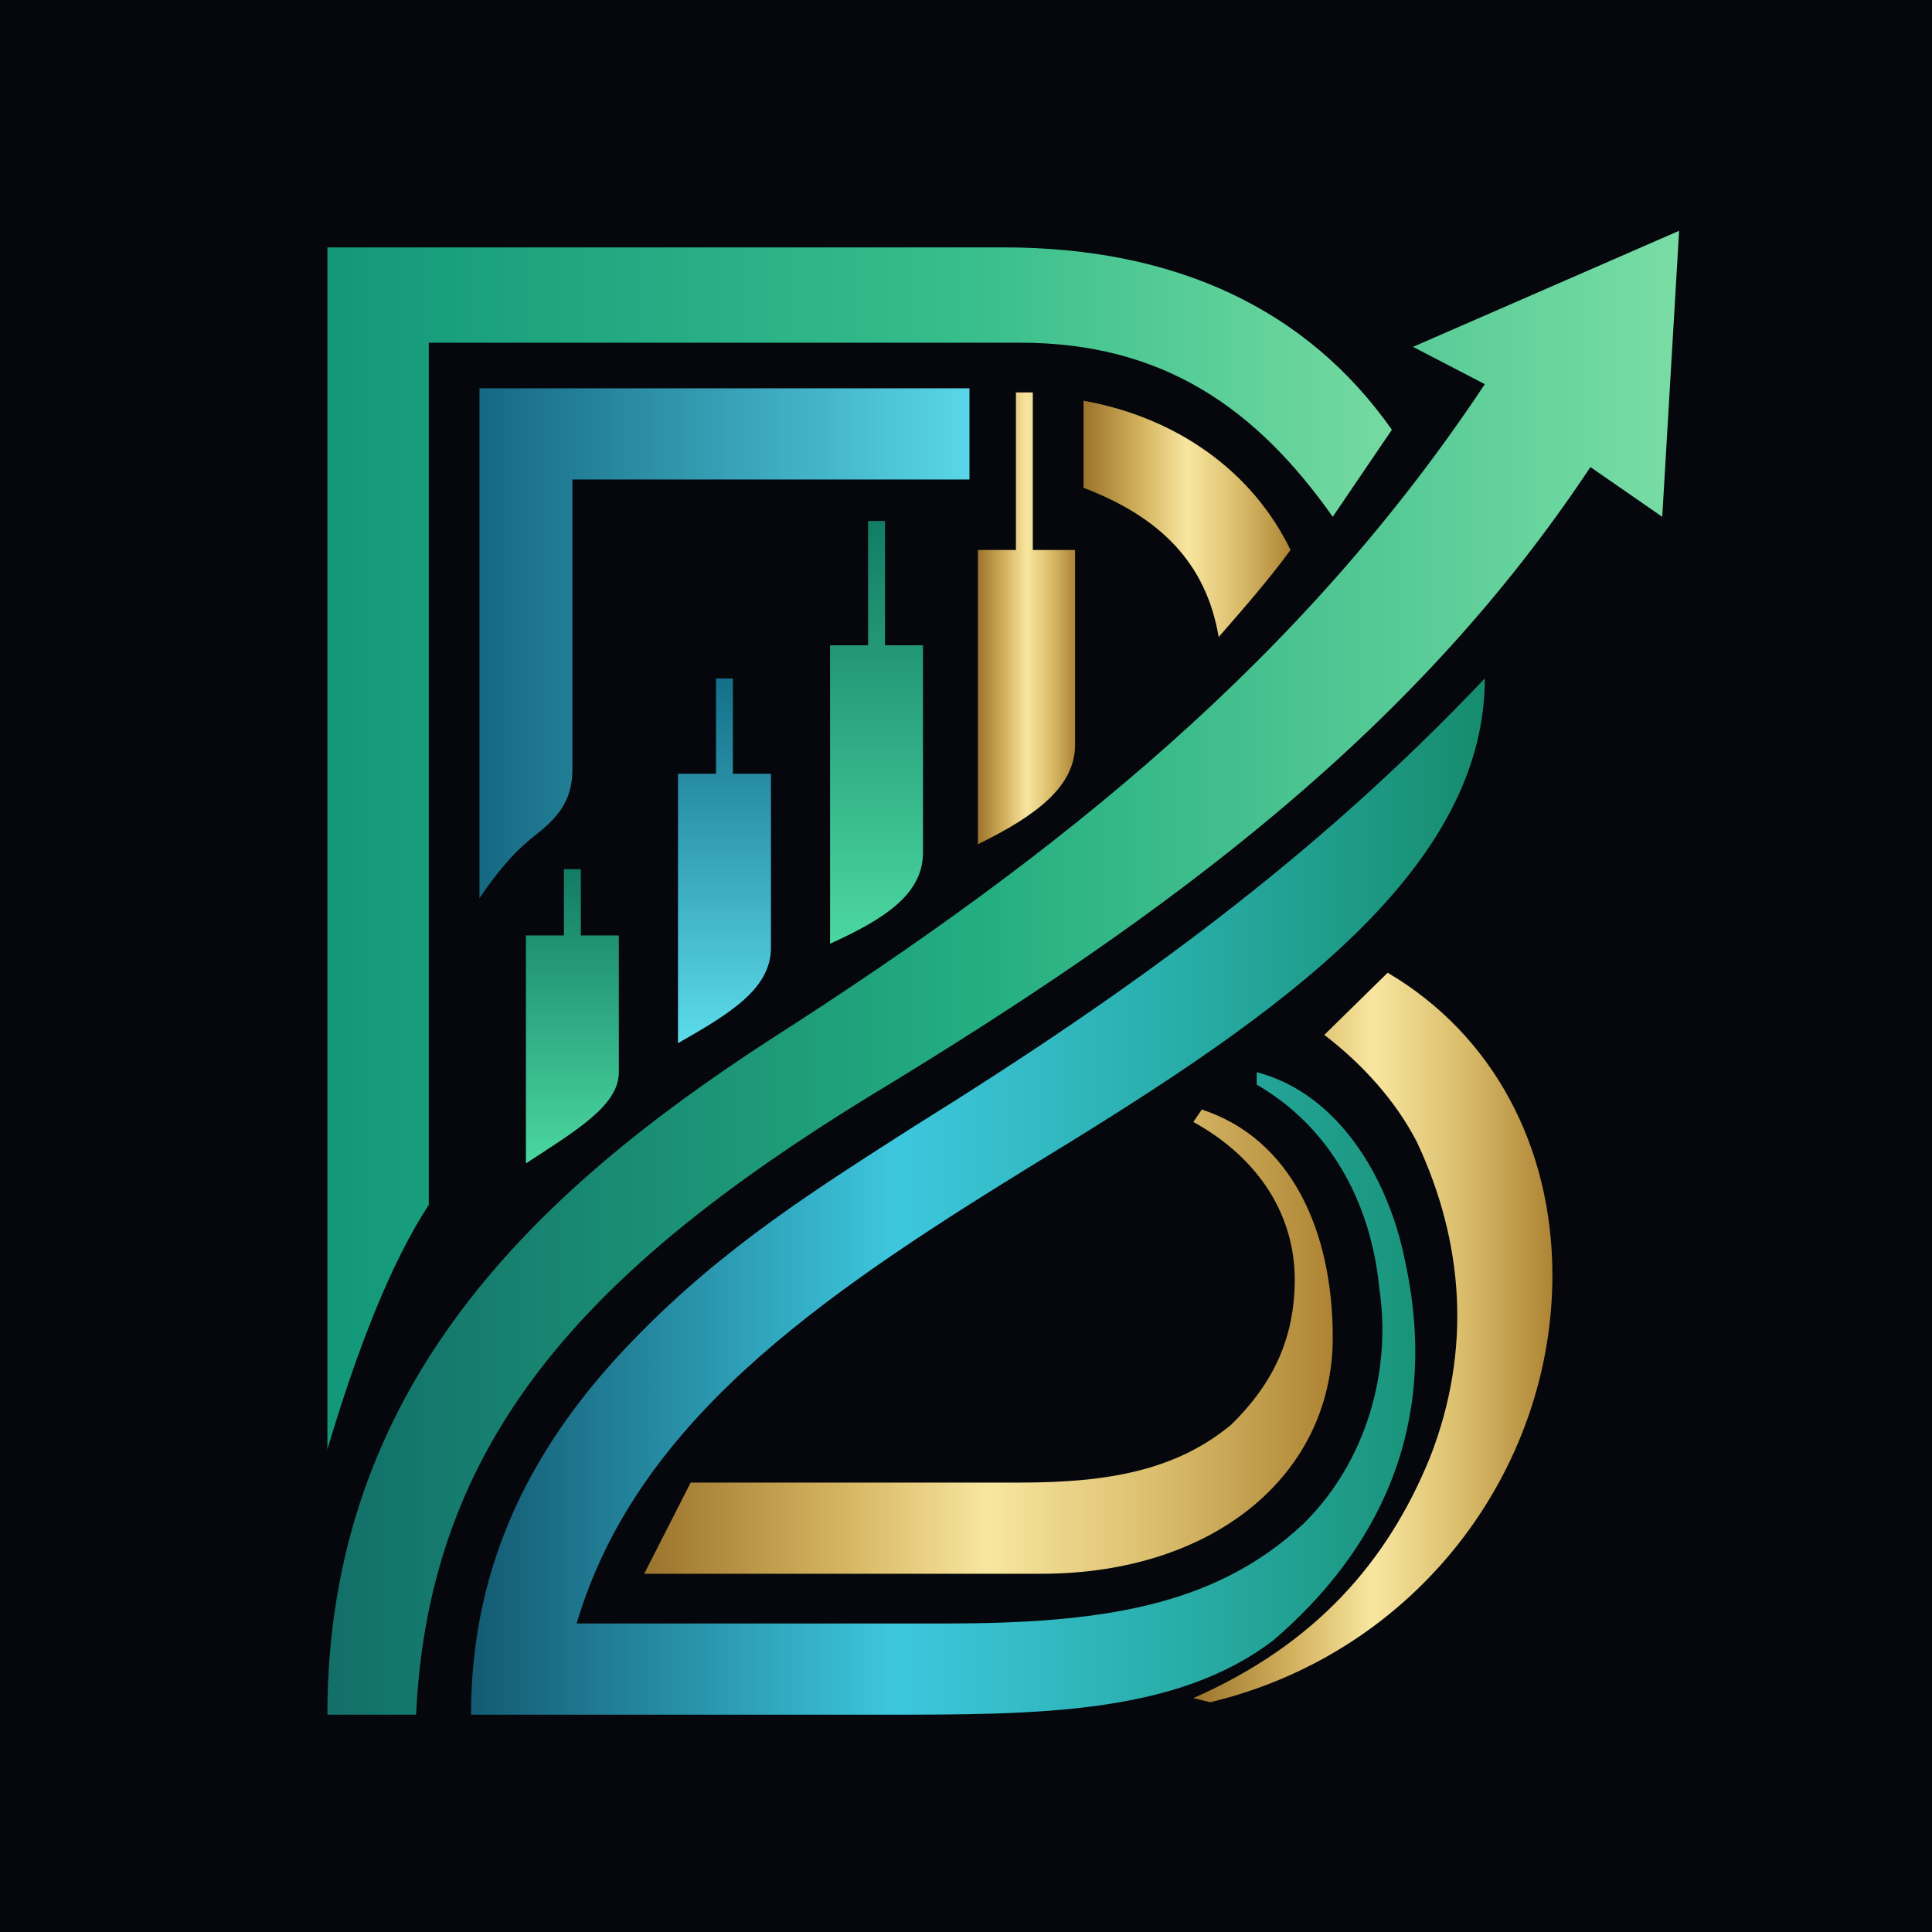
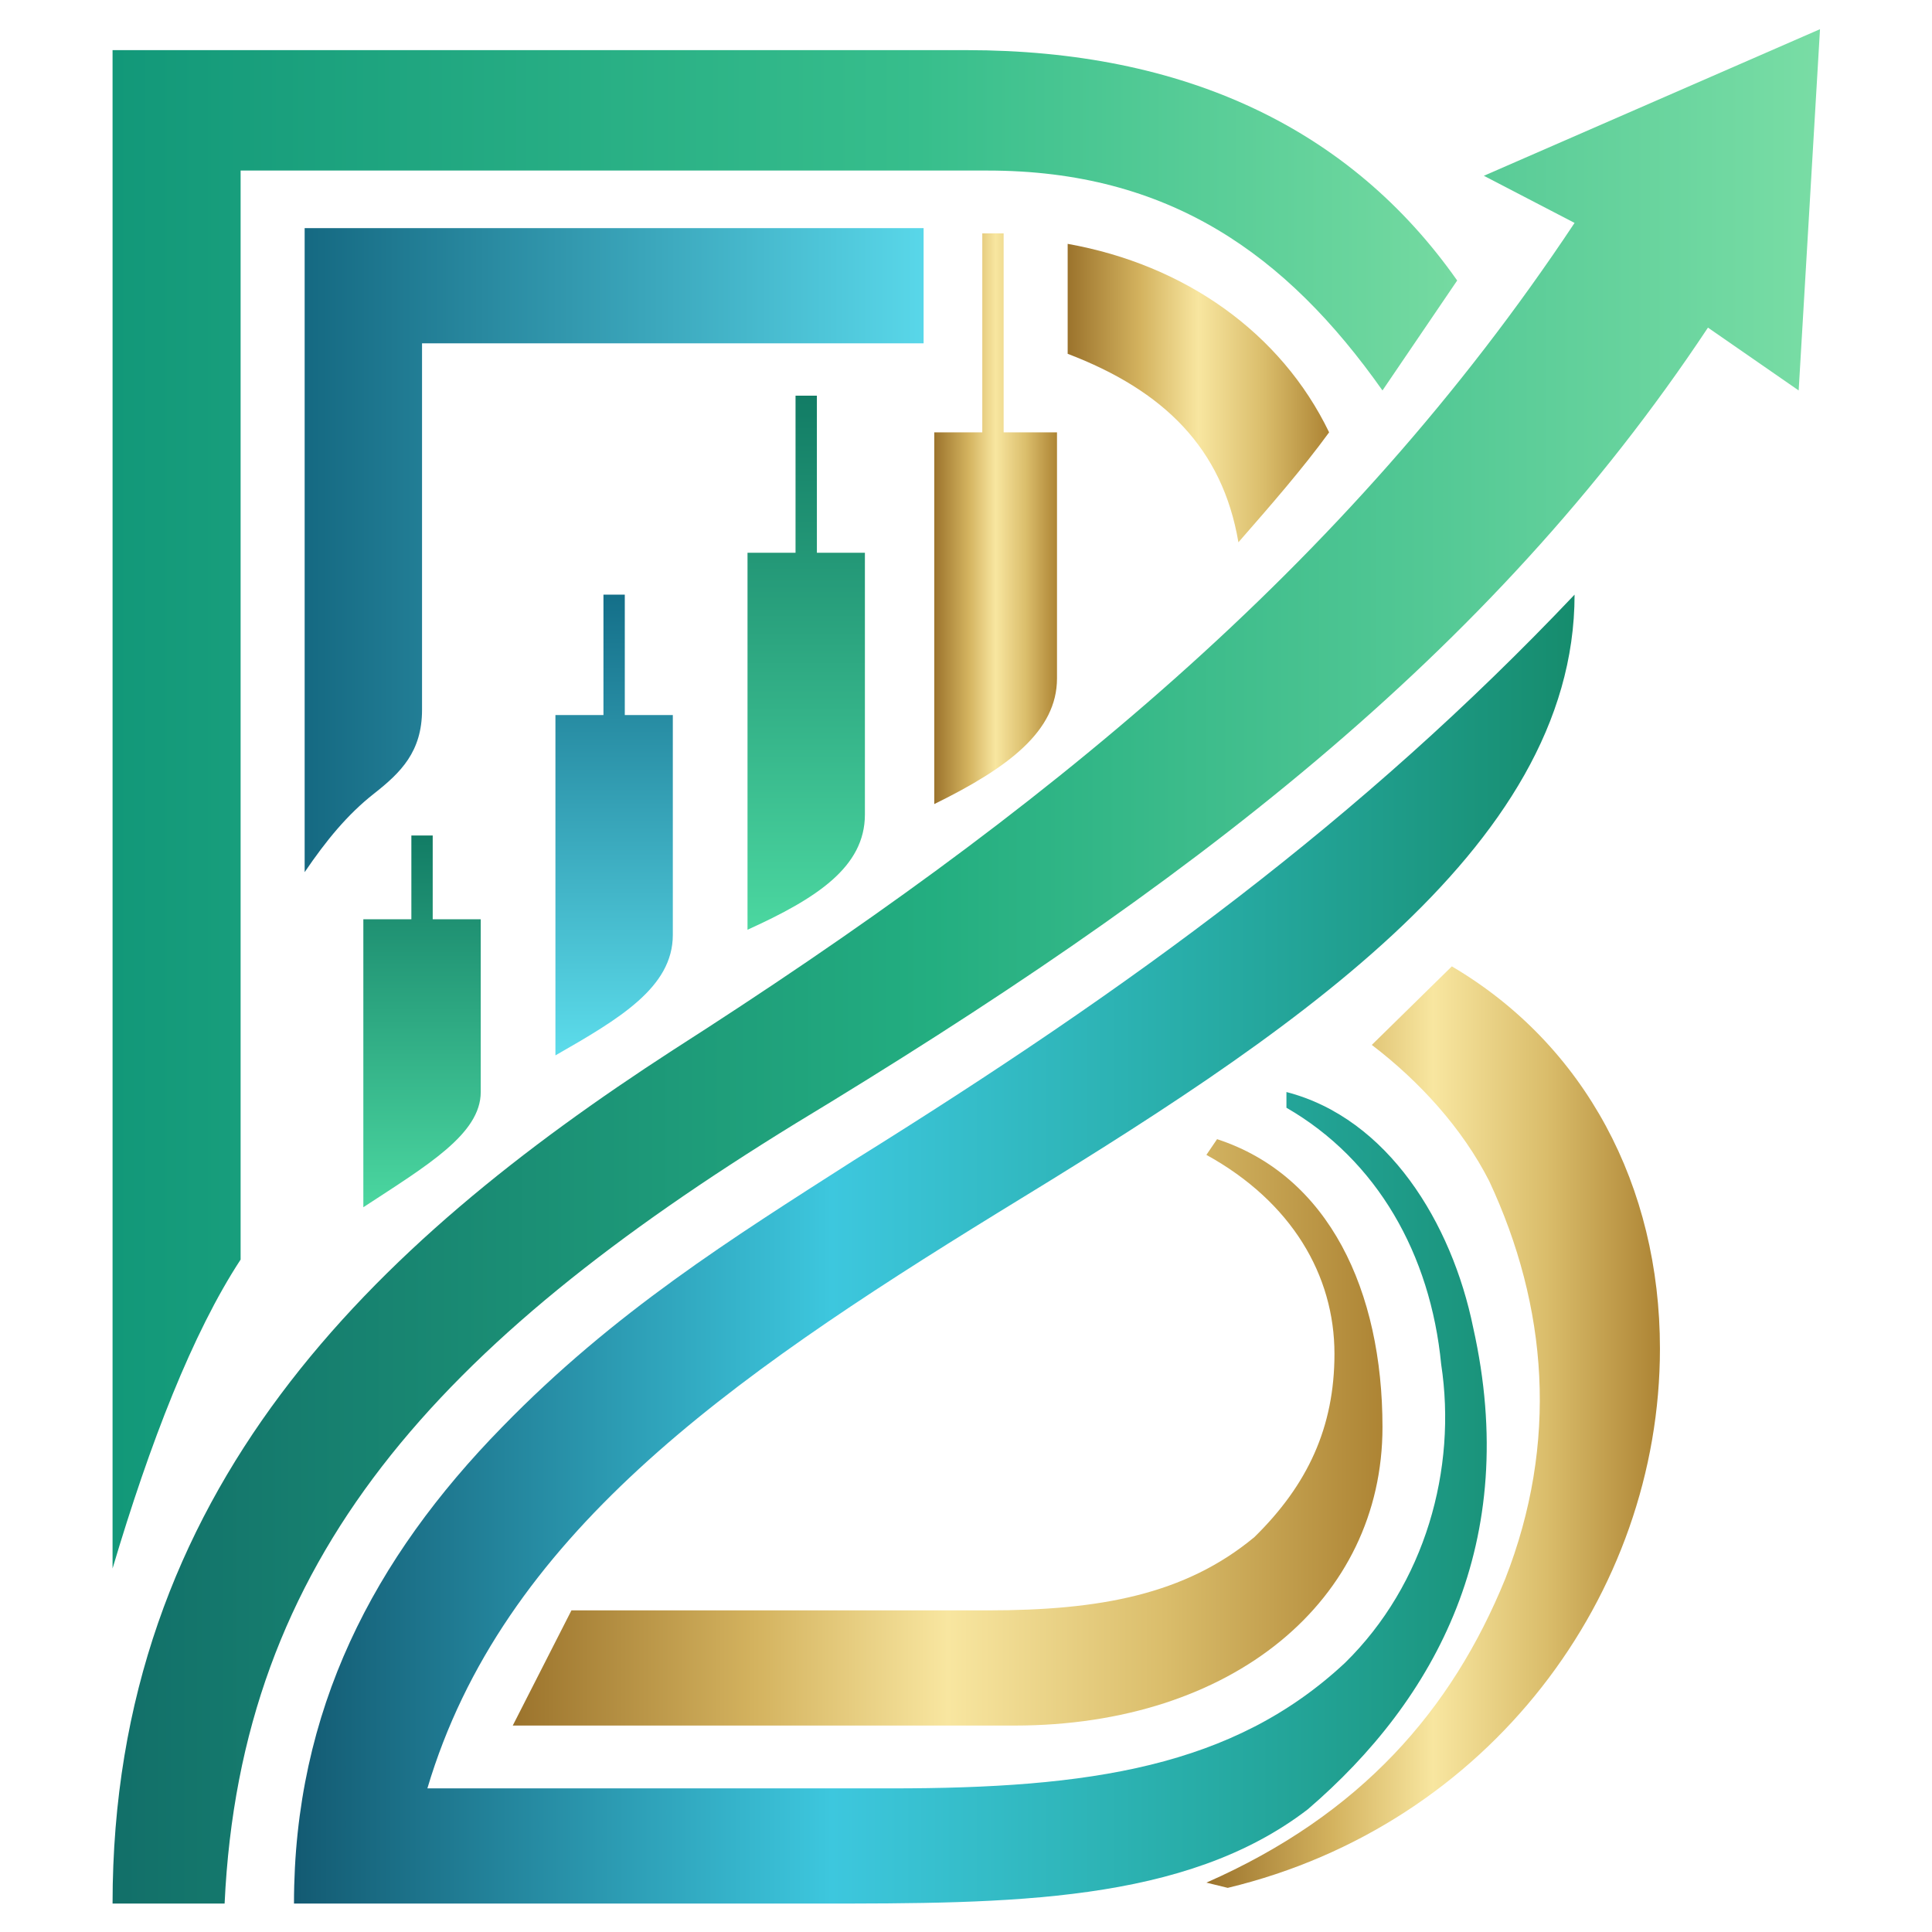
- <svg xmlns="http://www.w3.org/2000/svg" width="1200" height="1200" viewBox="0 0 1200 1200" fill="none">
-   <rect width="1200" height="1200" fill="#05070c" />
+ <svg xmlns="http://www.w3.org/2000/svg" width="1200" height="1200" viewBox="148 129 950 950" fill="none">
  <path d="M1042.93 143.352L1032.44 320.992L987.835 290.098C880.263 452.292 730.712 565.57 539.182 681.422C363.394 789.551 266.317 895.106 258.445 1065.02H203.348C203.348 861.637 331.909 740.635 478.836 645.379C659.872 529.527 809.423 408.525 922.242 238.608L877.639 215.438L1042.93 143.352Z" fill="url(#paint0_linear_870_51)" />
  <path d="M203.348 153.65H623.14C730.712 153.65 812.047 192.268 864.521 266.928L827.789 320.993C780.562 254.056 722.841 212.864 633.635 212.864H266.317V748.36C242.703 784.403 221.714 838.467 203.348 900.255V153.65Z" fill="url(#paint1_linear_870_51)" />
  <path d="M746.458 689.148C801.555 707.17 827.792 763.809 827.792 830.746C827.792 915.704 754.329 977.492 646.757 977.492H400.129L428.99 920.853H633.638C688.736 920.853 730.715 913.13 764.824 884.81C791.061 859.065 804.179 830.746 804.179 794.703C804.179 756.085 783.19 720.042 741.21 696.872L746.458 689.148Z" fill="url(#paint2_linear_870_51)" />
  <path d="M922.245 421.393C922.245 547.543 777.942 640.225 638.885 725.184C505.077 807.568 394.881 884.803 358.149 1008.38H586.411C683.488 1008.38 754.328 998.081 809.426 946.591C848.782 907.973 864.524 851.334 856.653 799.844C851.405 745.78 825.168 699.439 780.565 673.694V665.97C830.416 678.843 861.9 730.333 872.395 781.823C896.008 887.377 854.029 964.612 791.06 1018.68C730.715 1065.02 644.133 1065.02 549.68 1065.02H292.557C292.557 969.761 331.912 895.101 394.881 830.738C449.979 774.099 507.7 738.056 568.045 699.439C704.478 614.48 817.297 532.096 922.245 421.393Z" fill="url(#paint3_linear_870_51)" />
  <path d="M297.802 241.188H602.151V297.826H355.523V478.041C355.523 498.637 345.028 508.935 331.91 519.233C318.791 529.531 308.297 542.404 297.802 557.851V241.188Z" fill="url(#paint4_linear_870_51)" />
  <path d="M861.898 604.184C927.491 642.801 964.223 712.313 964.223 792.122C964.223 913.124 880.264 1026.4 751.703 1057.3L741.208 1054.72C817.295 1021.25 861.898 969.763 888.135 905.4C914.372 838.463 909.125 771.526 880.264 709.738C867.146 683.993 846.156 660.823 822.543 642.801L861.898 604.184Z" fill="url(#paint5_linear_870_51)" />
  <path d="M631.01 243.76H641.505V341.591H667.742V462.592C667.742 488.337 644.128 506.359 607.396 524.38V341.591H631.01V243.76Z" fill="url(#paint6_linear_870_51)" />
  <path d="M539.181 323.57H549.676V400.805H573.289V529.53C573.289 555.275 549.676 570.722 515.567 586.169V400.805H539.181V323.57Z" fill="url(#paint7_linear_870_51)" />
  <path d="M444.729 421.393H455.223V480.606H478.837V588.735C478.837 614.48 452.6 629.927 421.115 647.949V480.606H444.729V421.393Z" fill="url(#paint8_linear_870_51)" />
  <path d="M672.991 248.906C730.713 259.204 777.939 292.673 801.553 341.588C788.434 359.61 772.692 377.631 756.95 395.653C749.079 349.312 720.218 320.992 672.991 302.971V248.906Z" fill="url(#paint9_linear_870_51)" />
  <path d="M350.276 539.826H360.771V581.018H384.385V665.977C384.385 686.573 358.148 702.02 326.663 722.616V581.018H350.276V539.826Z" fill="url(#paint10_linear_870_51)" />
  <defs>
    <linearGradient id="paint0_linear_870_51" x1="203.348" y1="604.187" x2="1042.93" y2="604.187" gradientUnits="userSpaceOnUse">
      <stop stop-color="#126F69" />
      <stop offset="0.48" stop-color="#23AE80" />
      <stop offset="1" stop-color="#79DDA5" />
    </linearGradient>
    <linearGradient id="paint1_linear_870_51" x1="203.348" y1="526.953" x2="864.521" y2="526.953" gradientUnits="userSpaceOnUse">
      <stop stop-color="#129879" />
      <stop offset="0.6" stop-color="#37BE8C" />
      <stop offset="1" stop-color="#75DAA1" />
    </linearGradient>
    <linearGradient id="paint2_linear_870_51" x1="400.129" y1="833.32" x2="827.792" y2="833.32" gradientUnits="userSpaceOnUse">
      <stop stop-color="#9B732C" />
      <stop offset="0.28" stop-color="#D4B35F" />
      <stop offset="0.5" stop-color="#F8E6A0" />
      <stop offset="0.75" stop-color="#DABD6B" />
      <stop offset="1" stop-color="#AD8434" />
    </linearGradient>
    <linearGradient id="paint3_linear_870_51" x1="292.557" y1="743.205" x2="922.245" y2="743.205" gradientUnits="userSpaceOnUse">
      <stop stop-color="#135A72" />
      <stop offset="0.42" stop-color="#3DC7DE" />
      <stop offset="0.7" stop-color="#28ADA8" />
      <stop offset="1" stop-color="#168C6D" />
    </linearGradient>
    <linearGradient id="paint4_linear_870_51" x1="297.802" y1="399.519" x2="602.151" y2="399.519" gradientUnits="userSpaceOnUse">
      <stop stop-color="#156982" />
      <stop offset="1" stop-color="#59D7E9" />
    </linearGradient>
    <linearGradient id="paint5_linear_870_51" x1="741.208" y1="830.74" x2="964.223" y2="830.74" gradientUnits="userSpaceOnUse">
      <stop stop-color="#9B732C" />
      <stop offset="0.28" stop-color="#D4B35F" />
      <stop offset="0.5" stop-color="#F8E6A0" />
      <stop offset="0.75" stop-color="#DABD6B" />
      <stop offset="1" stop-color="#AD8434" />
    </linearGradient>
    <linearGradient id="paint6_linear_870_51" x1="607.396" y1="384.07" x2="667.742" y2="384.07" gradientUnits="userSpaceOnUse">
      <stop stop-color="#9B732C" />
      <stop offset="0.28" stop-color="#D4B35F" />
      <stop offset="0.5" stop-color="#F8E6A0" />
      <stop offset="0.75" stop-color="#DABD6B" />
      <stop offset="1" stop-color="#AD8434" />
    </linearGradient>
    <linearGradient id="paint7_linear_870_51" x1="544.428" y1="323.57" x2="544.428" y2="586.169" gradientUnits="userSpaceOnUse">
      <stop stop-color="#127C65" />
      <stop offset="1" stop-color="#4BD7A0" />
    </linearGradient>
    <linearGradient id="paint8_linear_870_51" x1="449.976" y1="421.393" x2="449.976" y2="647.949" gradientUnits="userSpaceOnUse">
      <stop stop-color="#146F89" />
      <stop offset="1" stop-color="#5CDCEB" />
    </linearGradient>
    <linearGradient id="paint9_linear_870_51" x1="672.991" y1="322.279" x2="801.553" y2="322.279" gradientUnits="userSpaceOnUse">
      <stop stop-color="#9B732C" />
      <stop offset="0.28" stop-color="#D4B35F" />
      <stop offset="0.5" stop-color="#F8E6A0" />
      <stop offset="0.75" stop-color="#DABD6B" />
      <stop offset="1" stop-color="#AD8434" />
    </linearGradient>
    <linearGradient id="paint10_linear_870_51" x1="355.524" y1="539.826" x2="355.524" y2="722.616" gradientUnits="userSpaceOnUse">
      <stop stop-color="#127C65" />
      <stop offset="1" stop-color="#4BD7A0" />
    </linearGradient>
  </defs>
</svg>
